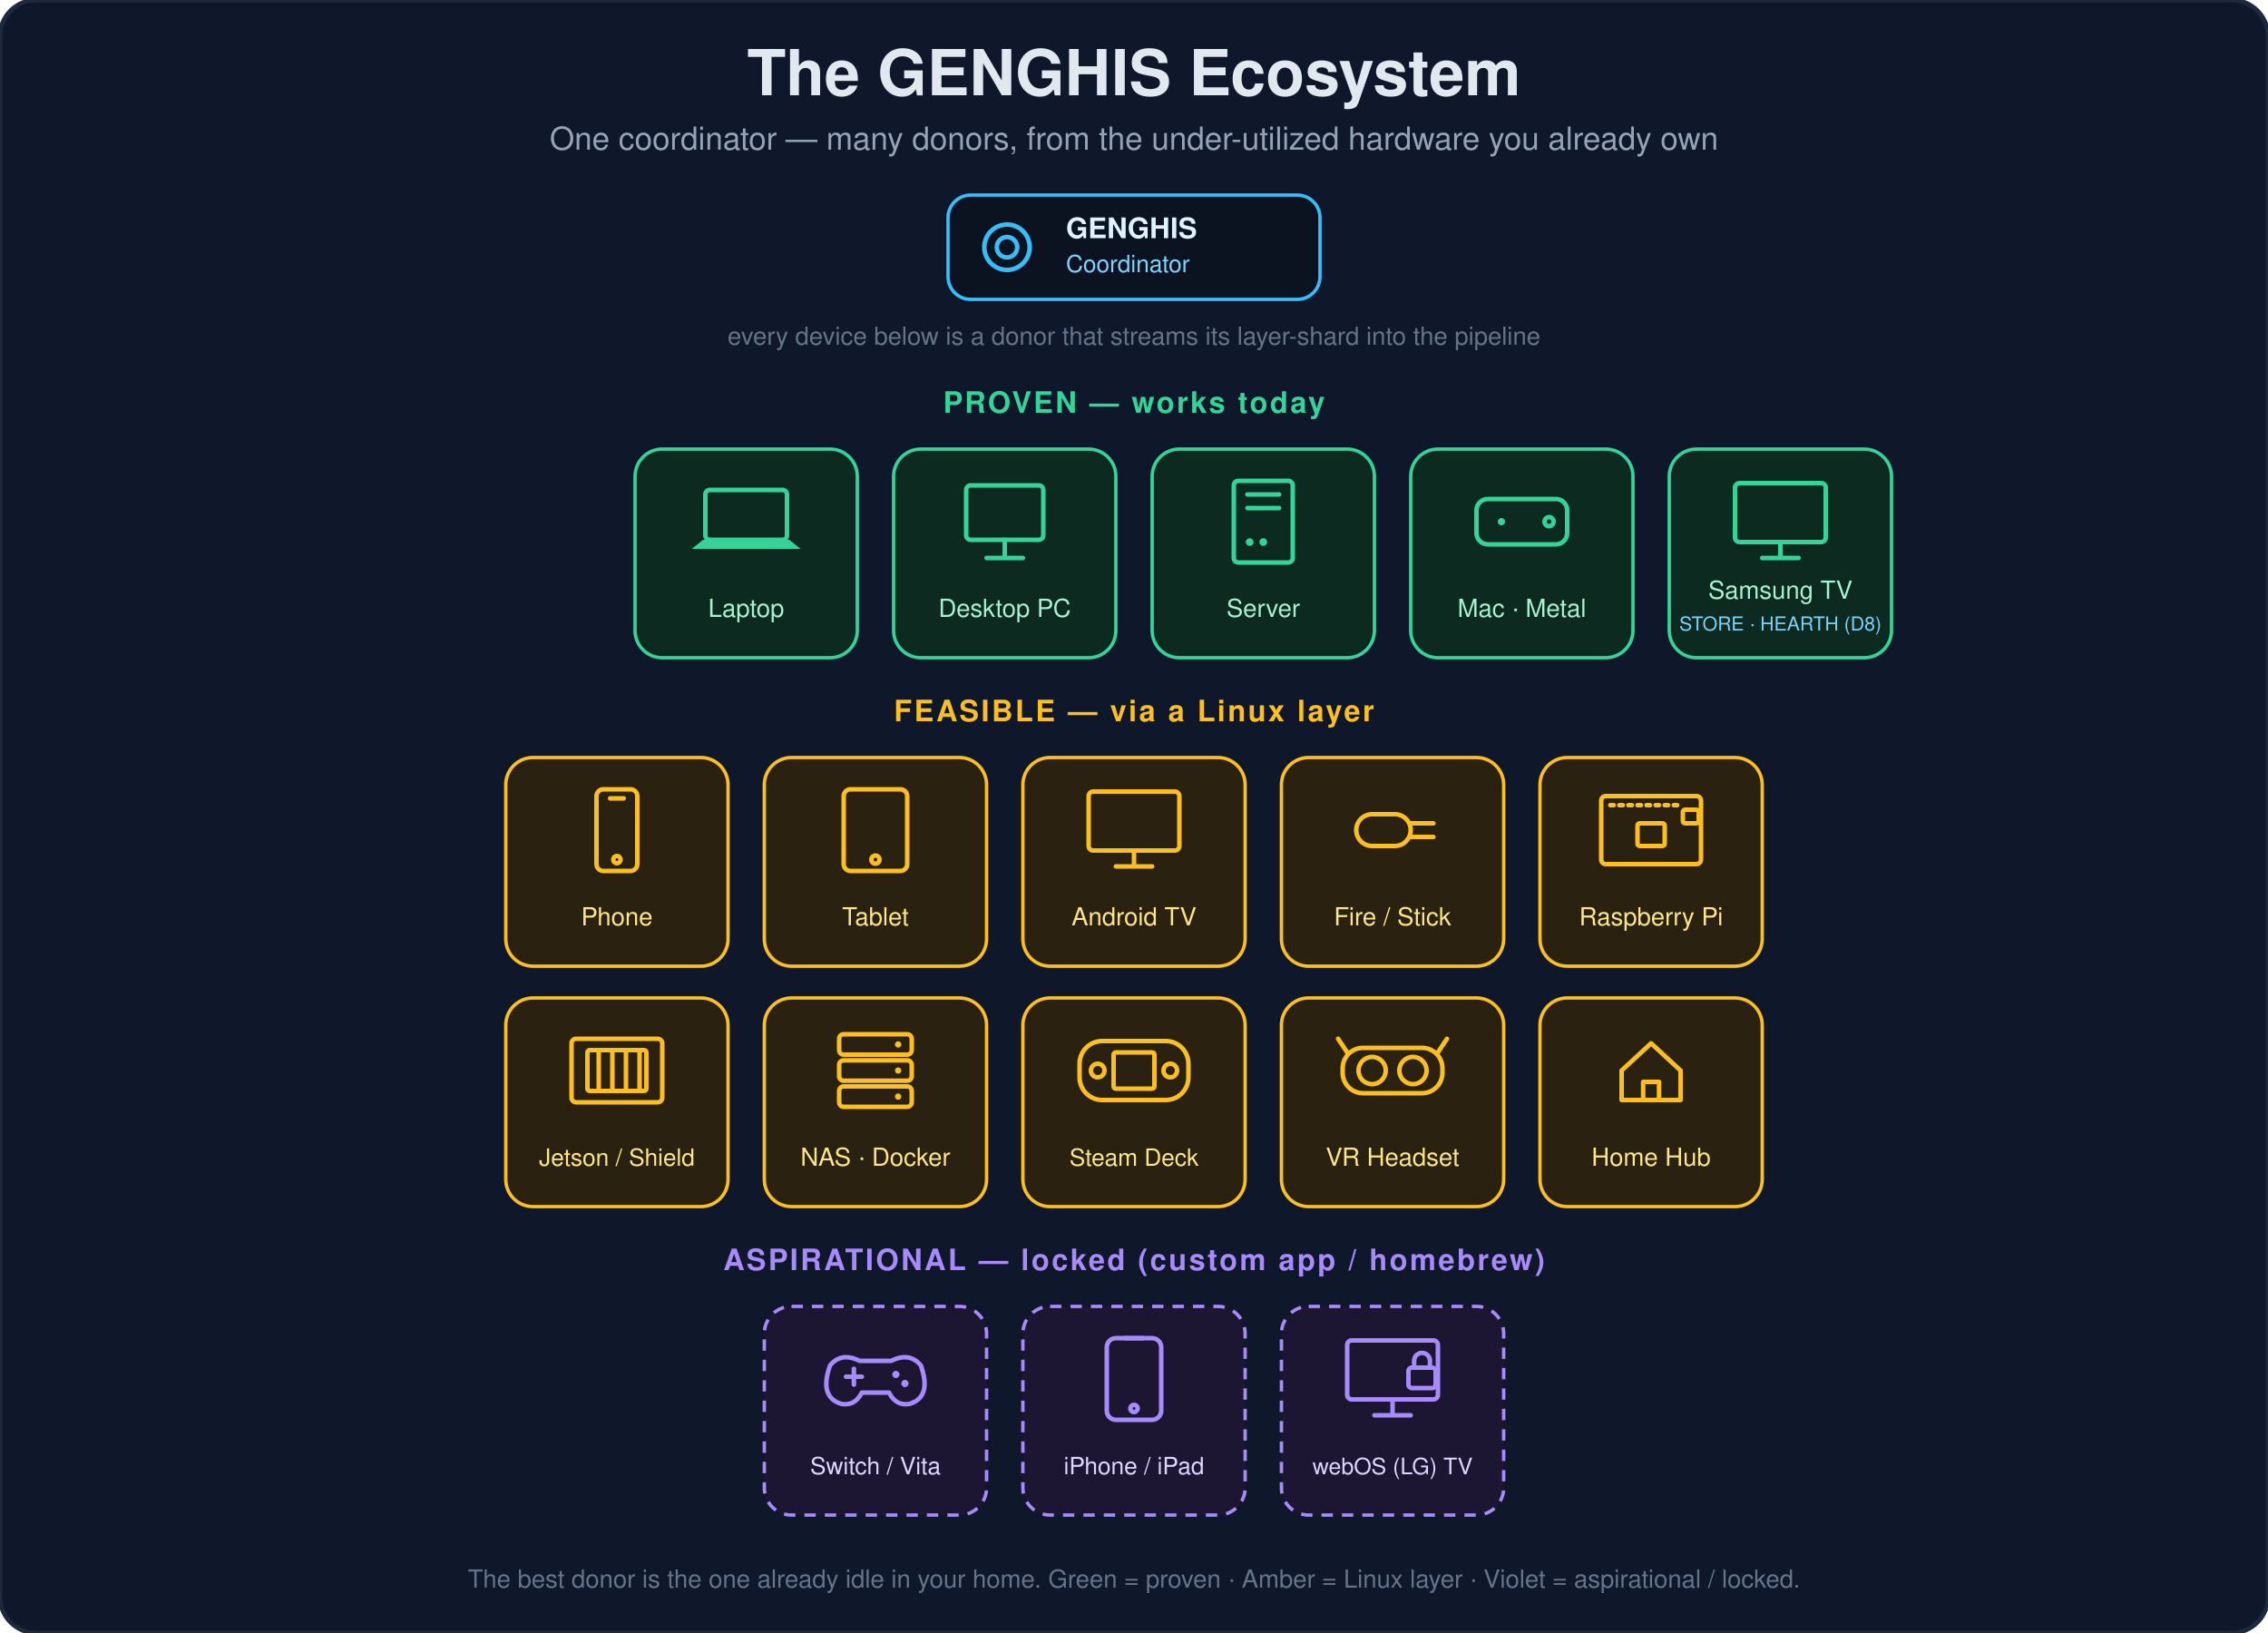
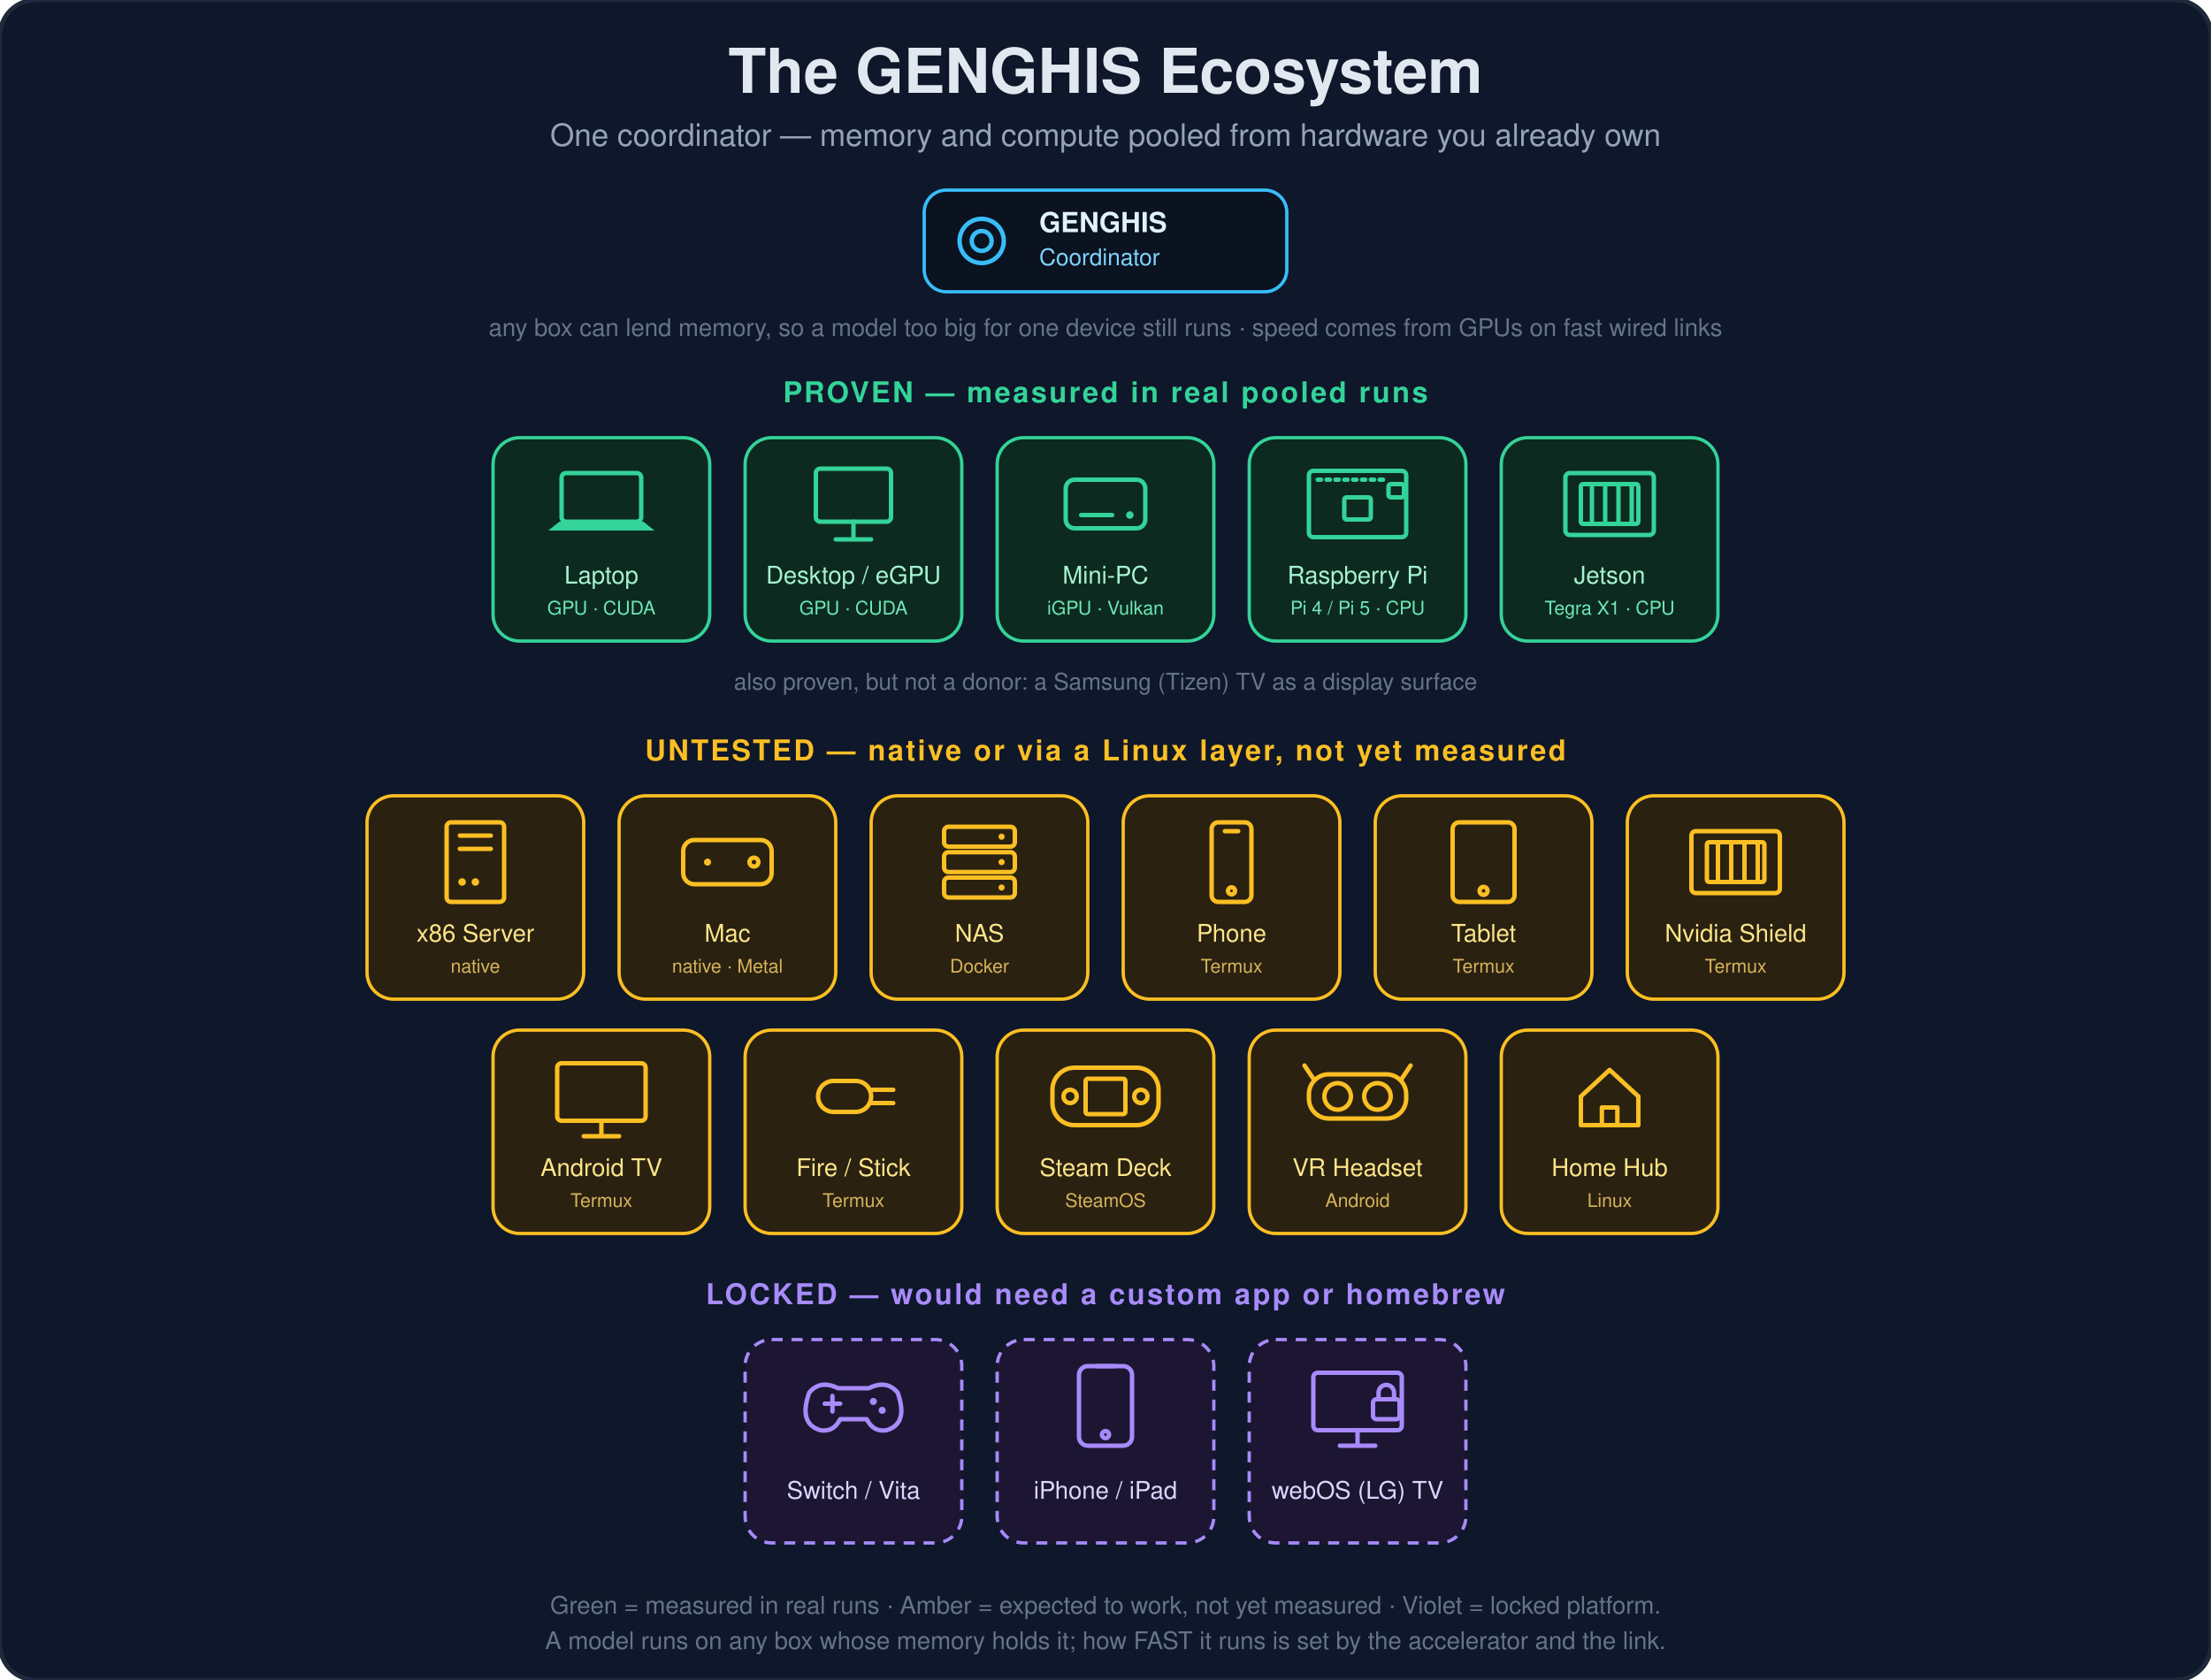
- <svg xmlns="http://www.w3.org/2000/svg" width="1000" height="720" viewBox="0 0 1000 720" font-family="'Segoe UI',Helvetica,Arial,sans-serif">
-   <rect x="0" y="0" width="1000" height="720" rx="16" fill="#0f172a" stroke="#1e293b" stroke-width="2" />
+ <svg xmlns="http://www.w3.org/2000/svg" width="1000" height="760" viewBox="0 0 1000 760" font-family="'Segoe UI',Helvetica,Arial,sans-serif">
+   <rect x="0" y="0" width="1000" height="760" rx="16" fill="#0f172a" stroke="#1e293b" stroke-width="2" />
  <text x="500" y="42" text-anchor="middle" fill="#e2e8f0" font-size="28" font-weight="700">The GENGHIS Ecosystem</text>
-   <text x="500" y="66" text-anchor="middle" fill="#94a3b8" font-size="14">One coordinator — many donors, from the under-utilized hardware you already own</text>
+   <text x="500" y="66" text-anchor="middle" fill="#94a3b8" font-size="14">One coordinator — memory and compute pooled from hardware you already own</text>
  <rect x="418" y="86" width="164" height="46" rx="10" fill="#0b1220" stroke="#38bdf8" stroke-width="1.5" />
  <g transform="translate(444,109)" stroke="#38bdf8" stroke-width="2" fill="none">
    <circle cx="0" cy="0" r="10" />
    <circle cx="0" cy="0" r="4.5" />
  </g>
  <text x="470" y="105" fill="#e0f2fe" font-size="12.5" font-weight="700">GENGHIS</text>
  <text x="470" y="120" fill="#7dd3fc" font-size="10.5">Coordinator</text>
-   <text x="500" y="152" text-anchor="middle" fill="#64748b" font-size="11">every device below is a donor that streams its layer-shard into the pipeline</text>
-   <text x="500" y="182" text-anchor="middle" fill="#34d399" font-size="13" font-weight="700" letter-spacing="1">PROVEN — works today</text>
-   <g transform="translate(329,198)">
-     <rect x="-49" y="0" width="98" height="92" rx="12" fill="#0c2a20" stroke="#34d399" stroke-width="1.5" />
-     <g transform="translate(0,32)" stroke="#34d399" stroke-width="2" fill="none" stroke-linecap="round" stroke-linejoin="round">
+   <text x="500" y="152" text-anchor="middle" fill="#64748b" font-size="11">any box can lend memory, so a model too big for one device still runs · speed comes from GPUs on fast wired links</text>
+   <text x="500" y="182" text-anchor="middle" fill="#34d399" font-size="13" font-weight="700" letter-spacing="1">PROVEN — measured in real pooled runs</text>
+   <g transform="translate(272,198)">
+     <rect x="-49" y="0" width="98" height="92" rx="12" fill="#0c2a20" stroke="#34d399" stroke-width="1.5" />
+     <g transform="translate(0,30)" stroke="#34d399" stroke-width="2" fill="none" stroke-linecap="round" stroke-linejoin="round">
      <rect x="-18" y="-14" width="36" height="22" rx="2" />
      <path d="M-24 12 L24 12 L19 8 L-19 8 Z" fill="#34d399" stroke="none" />
    </g>
-     <text x="0" y="74" text-anchor="middle" fill="#a7f3d0" font-size="11">Laptop</text>
-   </g>
-   <g transform="translate(443,198)">
-     <rect x="-49" y="0" width="98" height="92" rx="12" fill="#0c2a20" stroke="#34d399" stroke-width="1.5" />
-     <g transform="translate(0,32)" stroke="#34d399" stroke-width="2" fill="none" stroke-linecap="round" stroke-linejoin="round">
+     <text x="0" y="66" text-anchor="middle" fill="#a7f3d0" font-size="11">Laptop</text>
+     <text x="0" y="80" text-anchor="middle" fill="#6ee7b7" font-size="8.5">GPU · CUDA</text>
+   </g>
+   <g transform="translate(386,198)">
+     <rect x="-49" y="0" width="98" height="92" rx="12" fill="#0c2a20" stroke="#34d399" stroke-width="1.5" />
+     <g transform="translate(0,30)" stroke="#34d399" stroke-width="2" fill="none" stroke-linecap="round" stroke-linejoin="round">
      <rect x="-17" y="-16" width="34" height="24" rx="2" />
      <path d="M-8 16 L8 16 M0 8 L0 16" />
    </g>
-     <text x="0" y="74" text-anchor="middle" fill="#a7f3d0" font-size="11">Desktop PC</text>
-   </g>
-   <g transform="translate(557,198)">
-     <rect x="-49" y="0" width="98" height="92" rx="12" fill="#0c2a20" stroke="#34d399" stroke-width="1.5" />
-     <g transform="translate(0,32)" stroke="#34d399" stroke-width="2" fill="none" stroke-linecap="round" stroke-linejoin="round">
-       <rect x="-13" y="-18" width="26" height="36" rx="2" />
-       <path d="M-7 -12 H7 M-7 -6 H7" />
-       <circle cx="-6" cy="9" r="1.7" fill="#34d399" stroke="none" />
-       <circle cx="0" cy="9" r="1.7" fill="#34d399" stroke="none" />
-     </g>
-     <text x="0" y="74" text-anchor="middle" fill="#a7f3d0" font-size="11">Server</text>
-   </g>
-   <g transform="translate(671,198)">
-     <rect x="-49" y="0" width="98" height="92" rx="12" fill="#0c2a20" stroke="#34d399" stroke-width="1.5" />
-     <g transform="translate(0,32)" stroke="#34d399" stroke-width="2" fill="none" stroke-linecap="round" stroke-linejoin="round">
-       <rect x="-20" y="-10" width="40" height="20" rx="5" />
-       <circle cx="12" cy="0" r="2" />
-       <circle cx="-9" cy="0" r="1.6" fill="#34d399" stroke="none" />
-     </g>
-     <text x="0" y="74" text-anchor="middle" fill="#a7f3d0" font-size="11">Mac · Metal</text>
-   </g>
-   <g transform="translate(785,198)">
-     <rect x="-49" y="0" width="98" height="92" rx="12" fill="#0c2a20" stroke="#34d399" stroke-width="1.5" />
-     <g transform="translate(0,30)" stroke="#34d399" stroke-width="2" fill="none" stroke-linecap="round" stroke-linejoin="round">
-       <rect x="-20" y="-15" width="40" height="26" rx="2" />
-       <path d="M-8 18 H8 M0 11 V18" />
-     </g>
-     <text x="0" y="66" text-anchor="middle" fill="#a7f3d0" font-size="11">Samsung TV</text>
-     <text x="0" y="80" text-anchor="middle" fill="#7dd3fc" font-size="8.5">STORE · HEARTH (D8)</text>
-   </g>
-   <text x="500" y="318" text-anchor="middle" fill="#fbbf24" font-size="13" font-weight="700" letter-spacing="1">FEASIBLE — via a Linux layer</text>
-   <g transform="translate(272,334)">
-     <rect x="-49" y="0" width="98" height="92" rx="12" fill="#2a2110" stroke="#fbbf24" stroke-width="1.5" />
-     <g transform="translate(0,32)" stroke="#fbbf24" stroke-width="2" fill="none" stroke-linecap="round" stroke-linejoin="round">
-       <rect x="-9" y="-18" width="18" height="36" rx="3" />
-       <path d="M-3 -14 H3" />
-       <circle cx="0" cy="13" r="1.6" />
-     </g>
-     <text x="0" y="74" text-anchor="middle" fill="#fde68a" font-size="11">Phone</text>
-   </g>
-   <g transform="translate(386,334)">
-     <rect x="-49" y="0" width="98" height="92" rx="12" fill="#2a2110" stroke="#fbbf24" stroke-width="1.5" />
-     <g transform="translate(0,32)" stroke="#fbbf24" stroke-width="2" fill="none" stroke-linecap="round" stroke-linejoin="round">
-       <rect x="-14" y="-18" width="28" height="36" rx="3" />
-       <circle cx="0" cy="13" r="1.8" />
-     </g>
-     <text x="0" y="74" text-anchor="middle" fill="#fde68a" font-size="11">Tablet</text>
-   </g>
-   <g transform="translate(500,334)">
-     <rect x="-49" y="0" width="98" height="92" rx="12" fill="#2a2110" stroke="#fbbf24" stroke-width="1.5" />
-     <g transform="translate(0,30)" stroke="#fbbf24" stroke-width="2" fill="none" stroke-linecap="round" stroke-linejoin="round">
-       <rect x="-20" y="-15" width="40" height="26" rx="2" />
-       <path d="M-8 18 H8 M0 11 V18" />
-     </g>
-     <text x="0" y="74" text-anchor="middle" fill="#fde68a" font-size="11">Android TV</text>
-   </g>
-   <g transform="translate(614,334)">
-     <rect x="-49" y="0" width="98" height="92" rx="12" fill="#2a2110" stroke="#fbbf24" stroke-width="1.5" />
-     <g transform="translate(0,32)" stroke="#fbbf24" stroke-width="2" fill="none" stroke-linecap="round" stroke-linejoin="round">
-       <rect x="-16" y="-7" width="24" height="14" rx="7" />
-       <path d="M8 -3 H18 M8 3 H18" />
-     </g>
-     <text x="0" y="74" text-anchor="middle" fill="#fde68a" font-size="11">Fire / Stick</text>
-   </g>
-   <g transform="translate(728,334)">
-     <rect x="-49" y="0" width="98" height="92" rx="12" fill="#2a2110" stroke="#fbbf24" stroke-width="1.5" />
-     <g transform="translate(0,32)" stroke="#fbbf24" stroke-width="2" fill="none" stroke-linecap="round" stroke-linejoin="round">
+     <text x="0" y="66" text-anchor="middle" fill="#a7f3d0" font-size="11">Desktop / eGPU</text>
+     <text x="0" y="80" text-anchor="middle" fill="#6ee7b7" font-size="8.5">GPU · CUDA</text>
+   </g>
+   <g transform="translate(500,198)">
+     <rect x="-49" y="0" width="98" height="92" rx="12" fill="#0c2a20" stroke="#34d399" stroke-width="1.5" />
+     <g transform="translate(0,30)" stroke="#34d399" stroke-width="2" fill="none" stroke-linecap="round" stroke-linejoin="round">
+       <rect x="-18" y="-11" width="36" height="22" rx="4" />
+       <path d="M-11 5 H3" />
+       <circle cx="11" cy="5" r="1.7" fill="#34d399" stroke="none" />
+     </g>
+     <text x="0" y="66" text-anchor="middle" fill="#a7f3d0" font-size="11">Mini-PC</text>
+     <text x="0" y="80" text-anchor="middle" fill="#6ee7b7" font-size="8.5">iGPU · Vulkan</text>
+   </g>
+   <g transform="translate(614,198)">
+     <rect x="-49" y="0" width="98" height="92" rx="12" fill="#0c2a20" stroke="#34d399" stroke-width="1.5" />
+     <g transform="translate(0,30)" stroke="#34d399" stroke-width="2" fill="none" stroke-linecap="round" stroke-linejoin="round">
      <rect x="-22" y="-15" width="44" height="30" rx="2" />
      <path d="M-18 -11 H12" stroke-dasharray="1.5 2.5" />
      <rect x="-6" y="-3" width="12" height="10" rx="1" />
      <rect x="14" y="-9" width="7" height="6" rx="1" />
    </g>
-     <text x="0" y="74" text-anchor="middle" fill="#fde68a" font-size="11">Raspberry Pi</text>
-   </g>
-   <g transform="translate(272,440)">
-     <rect x="-49" y="0" width="98" height="92" rx="12" fill="#2a2110" stroke="#fbbf24" stroke-width="1.5" />
-     <g transform="translate(0,32)" stroke="#fbbf24" stroke-width="2" fill="none" stroke-linecap="round" stroke-linejoin="round">
+     <text x="0" y="66" text-anchor="middle" fill="#a7f3d0" font-size="11">Raspberry Pi</text>
+     <text x="0" y="80" text-anchor="middle" fill="#6ee7b7" font-size="8.5">Pi 4 / Pi 5 · CPU</text>
+   </g>
+   <g transform="translate(728,198)">
+     <rect x="-49" y="0" width="98" height="92" rx="12" fill="#0c2a20" stroke="#34d399" stroke-width="1.5" />
+     <g transform="translate(0,30)" stroke="#34d399" stroke-width="2" fill="none" stroke-linecap="round" stroke-linejoin="round">
      <rect x="-20" y="-14" width="40" height="28" rx="2" />
      <rect x="-13" y="-9" width="26" height="18" rx="1" />
      <path d="M-8 -9 V9 M-2 -9 V9 M4 -9 V9 M10 -9 V9" />
    </g>
-     <text x="0" y="74" text-anchor="middle" fill="#fde68a" font-size="10.5">Jetson / Shield</text>
-   </g>
-   <g transform="translate(386,440)">
-     <rect x="-49" y="0" width="98" height="92" rx="12" fill="#2a2110" stroke="#fbbf24" stroke-width="1.5" />
-     <g transform="translate(0,32)" stroke="#fbbf24" stroke-width="2" fill="none" stroke-linecap="round" stroke-linejoin="round">
+     <text x="0" y="66" text-anchor="middle" fill="#a7f3d0" font-size="11">Jetson</text>
+     <text x="0" y="80" text-anchor="middle" fill="#6ee7b7" font-size="8.5">Tegra X1 · CPU</text>
+   </g>
+   <text x="500" y="312" text-anchor="middle" fill="#64748b" font-size="10.5">also proven, but not a donor: a Samsung (Tizen) TV as a display surface</text>
+   <text x="500" y="344" text-anchor="middle" fill="#fbbf24" font-size="13" font-weight="700" letter-spacing="1">UNTESTED — native or via a Linux layer, not yet measured</text>
+   <g transform="translate(215,360)">
+     <rect x="-49" y="0" width="98" height="92" rx="12" fill="#2a2110" stroke="#fbbf24" stroke-width="1.5" />
+     <g transform="translate(0,30)" stroke="#fbbf24" stroke-width="2" fill="none" stroke-linecap="round" stroke-linejoin="round">
+       <rect x="-13" y="-18" width="26" height="36" rx="2" />
+       <path d="M-7 -12 H7 M-7 -6 H7" />
+       <circle cx="-6" cy="9" r="1.7" fill="#fbbf24" stroke="none" />
+       <circle cx="0" cy="9" r="1.7" fill="#fbbf24" stroke="none" />
+     </g>
+     <text x="0" y="66" text-anchor="middle" fill="#fde68a" font-size="11">x86 Server</text>
+     <text x="0" y="80" text-anchor="middle" fill="#d6b35a" font-size="8.5">native</text>
+   </g>
+   <g transform="translate(329,360)">
+     <rect x="-49" y="0" width="98" height="92" rx="12" fill="#2a2110" stroke="#fbbf24" stroke-width="1.5" />
+     <g transform="translate(0,30)" stroke="#fbbf24" stroke-width="2" fill="none" stroke-linecap="round" stroke-linejoin="round">
+       <rect x="-20" y="-10" width="40" height="20" rx="5" />
+       <circle cx="12" cy="0" r="2" />
+       <circle cx="-9" cy="0" r="1.6" fill="#fbbf24" stroke="none" />
+     </g>
+     <text x="0" y="66" text-anchor="middle" fill="#fde68a" font-size="11">Mac</text>
+     <text x="0" y="80" text-anchor="middle" fill="#d6b35a" font-size="8.5">native · Metal</text>
+   </g>
+   <g transform="translate(443,360)">
+     <rect x="-49" y="0" width="98" height="92" rx="12" fill="#2a2110" stroke="#fbbf24" stroke-width="1.5" />
+     <g transform="translate(0,30)" stroke="#fbbf24" stroke-width="2" fill="none" stroke-linecap="round" stroke-linejoin="round">
      <rect x="-16" y="-16" width="32" height="9" rx="2" />
      <circle cx="10" cy="-11.5" r="1.4" fill="#fbbf24" stroke="none" />
      <rect x="-16" y="-4.5" width="32" height="9" rx="2" />
      <circle cx="10" cy="0" r="1.4" fill="#fbbf24" stroke="none" />
      <rect x="-16" y="7" width="32" height="9" rx="2" />
      <circle cx="10" cy="11.5" r="1.4" fill="#fbbf24" stroke="none" />
    </g>
-     <text x="0" y="74" text-anchor="middle" fill="#fde68a" font-size="11">NAS · Docker</text>
-   </g>
-   <g transform="translate(500,440)">
-     <rect x="-49" y="0" width="98" height="92" rx="12" fill="#2a2110" stroke="#fbbf24" stroke-width="1.5" />
-     <g transform="translate(0,32)" stroke="#fbbf24" stroke-width="2" fill="none" stroke-linecap="round" stroke-linejoin="round">
+     <text x="0" y="66" text-anchor="middle" fill="#fde68a" font-size="11">NAS</text>
+     <text x="0" y="80" text-anchor="middle" fill="#d6b35a" font-size="8.5">Docker</text>
+   </g>
+   <g transform="translate(557,360)">
+     <rect x="-49" y="0" width="98" height="92" rx="12" fill="#2a2110" stroke="#fbbf24" stroke-width="1.5" />
+     <g transform="translate(0,30)" stroke="#fbbf24" stroke-width="2" fill="none" stroke-linecap="round" stroke-linejoin="round">
+       <rect x="-9" y="-18" width="18" height="36" rx="3" />
+       <path d="M-3 -14 H3" />
+       <circle cx="0" cy="13" r="1.6" />
+     </g>
+     <text x="0" y="66" text-anchor="middle" fill="#fde68a" font-size="11">Phone</text>
+     <text x="0" y="80" text-anchor="middle" fill="#d6b35a" font-size="8.5">Termux</text>
+   </g>
+   <g transform="translate(671,360)">
+     <rect x="-49" y="0" width="98" height="92" rx="12" fill="#2a2110" stroke="#fbbf24" stroke-width="1.5" />
+     <g transform="translate(0,30)" stroke="#fbbf24" stroke-width="2" fill="none" stroke-linecap="round" stroke-linejoin="round">
+       <rect x="-14" y="-18" width="28" height="36" rx="3" />
+       <circle cx="0" cy="13" r="1.8" />
+     </g>
+     <text x="0" y="66" text-anchor="middle" fill="#fde68a" font-size="11">Tablet</text>
+     <text x="0" y="80" text-anchor="middle" fill="#d6b35a" font-size="8.5">Termux</text>
+   </g>
+   <g transform="translate(785,360)">
+     <rect x="-49" y="0" width="98" height="92" rx="12" fill="#2a2110" stroke="#fbbf24" stroke-width="1.5" />
+     <g transform="translate(0,30)" stroke="#fbbf24" stroke-width="2" fill="none" stroke-linecap="round" stroke-linejoin="round">
+       <rect x="-20" y="-14" width="40" height="28" rx="2" />
+       <rect x="-13" y="-9" width="26" height="18" rx="1" />
+       <path d="M-8 -9 V9 M-2 -9 V9 M4 -9 V9 M10 -9 V9" />
+     </g>
+     <text x="0" y="66" text-anchor="middle" fill="#fde68a" font-size="11">Nvidia Shield</text>
+     <text x="0" y="80" text-anchor="middle" fill="#d6b35a" font-size="8.5">Termux</text>
+   </g>
+   <g transform="translate(272,466)">
+     <rect x="-49" y="0" width="98" height="92" rx="12" fill="#2a2110" stroke="#fbbf24" stroke-width="1.5" />
+     <g transform="translate(0,30)" stroke="#fbbf24" stroke-width="2" fill="none" stroke-linecap="round" stroke-linejoin="round">
+       <rect x="-20" y="-15" width="40" height="26" rx="2" />
+       <path d="M-8 18 H8 M0 11 V18" />
+     </g>
+     <text x="0" y="66" text-anchor="middle" fill="#fde68a" font-size="11">Android TV</text>
+     <text x="0" y="80" text-anchor="middle" fill="#d6b35a" font-size="8.5">Termux</text>
+   </g>
+   <g transform="translate(386,466)">
+     <rect x="-49" y="0" width="98" height="92" rx="12" fill="#2a2110" stroke="#fbbf24" stroke-width="1.5" />
+     <g transform="translate(0,30)" stroke="#fbbf24" stroke-width="2" fill="none" stroke-linecap="round" stroke-linejoin="round">
+       <rect x="-16" y="-7" width="24" height="14" rx="7" />
+       <path d="M8 -3 H18 M8 3 H18" />
+     </g>
+     <text x="0" y="66" text-anchor="middle" fill="#fde68a" font-size="11">Fire / Stick</text>
+     <text x="0" y="80" text-anchor="middle" fill="#d6b35a" font-size="8.5">Termux</text>
+   </g>
+   <g transform="translate(500,466)">
+     <rect x="-49" y="0" width="98" height="92" rx="12" fill="#2a2110" stroke="#fbbf24" stroke-width="1.5" />
+     <g transform="translate(0,30)" stroke="#fbbf24" stroke-width="2" fill="none" stroke-linecap="round" stroke-linejoin="round">
      <rect x="-24" y="-13" width="48" height="26" rx="10" />
      <rect x="-9" y="-8" width="18" height="16" rx="1" />
      <circle cx="-16" cy="0" r="3" />
      <circle cx="16" cy="0" r="3" />
    </g>
-     <text x="0" y="74" text-anchor="middle" fill="#fde68a" font-size="10.5">Steam Deck</text>
-   </g>
-   <g transform="translate(614,440)">
-     <rect x="-49" y="0" width="98" height="92" rx="12" fill="#2a2110" stroke="#fbbf24" stroke-width="1.5" />
-     <g transform="translate(0,32)" stroke="#fbbf24" stroke-width="2" fill="none" stroke-linecap="round" stroke-linejoin="round">
+     <text x="0" y="66" text-anchor="middle" fill="#fde68a" font-size="11">Steam Deck</text>
+     <text x="0" y="80" text-anchor="middle" fill="#d6b35a" font-size="8.5">SteamOS</text>
+   </g>
+   <g transform="translate(614,466)">
+     <rect x="-49" y="0" width="98" height="92" rx="12" fill="#2a2110" stroke="#fbbf24" stroke-width="1.5" />
+     <g transform="translate(0,30)" stroke="#fbbf24" stroke-width="2" fill="none" stroke-linecap="round" stroke-linejoin="round">
      <rect x="-22" y="-10" width="44" height="20" rx="9" />
      <circle cx="-9" cy="0" r="6" />
      <circle cx="9" cy="0" r="6" />
      <path d="M-20 -8 L-24 -14 M20 -8 L24 -14" />
    </g>
-     <text x="0" y="74" text-anchor="middle" fill="#fde68a" font-size="11">VR Headset</text>
-   </g>
-   <g transform="translate(728,440)">
-     <rect x="-49" y="0" width="98" height="92" rx="12" fill="#2a2110" stroke="#fbbf24" stroke-width="1.5" />
-     <g transform="translate(0,32)" stroke="#fbbf24" stroke-width="2" fill="none" stroke-linecap="round" stroke-linejoin="round">
+     <text x="0" y="66" text-anchor="middle" fill="#fde68a" font-size="11">VR Headset</text>
+     <text x="0" y="80" text-anchor="middle" fill="#d6b35a" font-size="8.5">Android</text>
+   </g>
+   <g transform="translate(728,466)">
+     <rect x="-49" y="0" width="98" height="92" rx="12" fill="#2a2110" stroke="#fbbf24" stroke-width="1.5" />
+     <g transform="translate(0,30)" stroke="#fbbf24" stroke-width="2" fill="none" stroke-linecap="round" stroke-linejoin="round">
      <path d="M-13 13 V0 L0 -12 L13 0 V13 Z" />
      <rect x="-3.5" y="5" width="7" height="8" />
    </g>
-     <text x="0" y="74" text-anchor="middle" fill="#fde68a" font-size="11">Home Hub</text>
-   </g>
-   <text x="500" y="560" text-anchor="middle" fill="#a78bfa" font-size="13" font-weight="700" letter-spacing="1">ASPIRATIONAL — locked (custom app / homebrew)</text>
-   <g transform="translate(386,576)">
+     <text x="0" y="66" text-anchor="middle" fill="#fde68a" font-size="11">Home Hub</text>
+     <text x="0" y="80" text-anchor="middle" fill="#d6b35a" font-size="8.5">Linux</text>
+   </g>
+   <text x="500" y="590" text-anchor="middle" fill="#a78bfa" font-size="13" font-weight="700" letter-spacing="1">LOCKED — would need a custom app or homebrew</text>
+   <g transform="translate(386,606)">
    <rect x="-49" y="0" width="98" height="92" rx="12" fill="#1c1633" stroke="#a78bfa" stroke-width="1.5" stroke-dasharray="5 4" />
-     <g transform="translate(0,32)" stroke="#a78bfa" stroke-width="2" fill="none" stroke-linecap="round" stroke-linejoin="round">
+     <g transform="translate(0,30)" stroke="#a78bfa" stroke-width="2" fill="none" stroke-linecap="round" stroke-linejoin="round">
      <path d="M-20 -6 Q-25 8 -15 11 Q-9 12 -6 6 L6 6 Q9 12 15 11 Q25 8 20 -6 Q15 -12 7 -8 L-7 -8 Q-15 -12 -20 -6 Z" />
      <path d="M-13 -1 H-6 M-9.5 -4.5 V2.5" />
      <circle cx="9" cy="-2" r="1.6" fill="#a78bfa" stroke="none" />
      <circle cx="13" cy="2" r="1.6" fill="#a78bfa" stroke="none" />
    </g>
-     <text x="0" y="74" text-anchor="middle" fill="#ddd6fe" font-size="10.5">Switch / Vita</text>
-   </g>
-   <g transform="translate(500,576)">
+     <text x="0" y="72" text-anchor="middle" fill="#ddd6fe" font-size="11">Switch / Vita</text>
+   </g>
+   <g transform="translate(500,606)">
    <rect x="-49" y="0" width="98" height="92" rx="12" fill="#1c1633" stroke="#a78bfa" stroke-width="1.5" stroke-dasharray="5 4" />
-     <g transform="translate(0,32)" stroke="#a78bfa" stroke-width="2" fill="none" stroke-linecap="round" stroke-linejoin="round">
+     <g transform="translate(0,30)" stroke="#a78bfa" stroke-width="2" fill="none" stroke-linecap="round" stroke-linejoin="round">
      <rect x="-12" y="-18" width="24" height="36" rx="4" />
      <path d="M-4 -18 H4" />
      <circle cx="0" cy="13" r="1.6" />
    </g>
-     <text x="0" y="74" text-anchor="middle" fill="#ddd6fe" font-size="10.5">iPhone / iPad</text>
-   </g>
-   <g transform="translate(614,576)">
+     <text x="0" y="72" text-anchor="middle" fill="#ddd6fe" font-size="11">iPhone / iPad</text>
+   </g>
+   <g transform="translate(614,606)">
    <rect x="-49" y="0" width="98" height="92" rx="12" fill="#1c1633" stroke="#a78bfa" stroke-width="1.5" stroke-dasharray="5 4" />
    <g transform="translate(0,30)" stroke="#a78bfa" stroke-width="2" fill="none" stroke-linecap="round" stroke-linejoin="round">
      <rect x="-20" y="-15" width="40" height="26" rx="2" />
      <path d="M-8 18 H8 M0 11 V18" />
      <rect x="7" y="-3" width="12" height="9" rx="1.5" fill="#1c1633" />
      <path d="M9.5 -3 V-6 a3.5 3.5 0 0 1 7 0 V-3" />
    </g>
-     <text x="0" y="74" text-anchor="middle" fill="#ddd6fe" font-size="10">webOS (LG) TV</text>
-   </g>
-   <text x="500" y="700" text-anchor="middle" fill="#64748b" font-size="11">The best donor is the one already idle in your home. Green = proven · Amber = Linux layer · Violet = aspirational / locked.</text>
+     <text x="0" y="72" text-anchor="middle" fill="#ddd6fe" font-size="11">webOS (LG) TV</text>
+   </g>
+   <text x="500" y="730" text-anchor="middle" fill="#64748b" font-size="11">Green = measured in real runs · Amber = expected to work, not yet measured · Violet = locked platform.</text>
+   <text x="500" y="746" text-anchor="middle" fill="#64748b" font-size="11">A model runs on any box whose memory holds it; how FAST it runs is set by the accelerator and the link.</text>
</svg>
